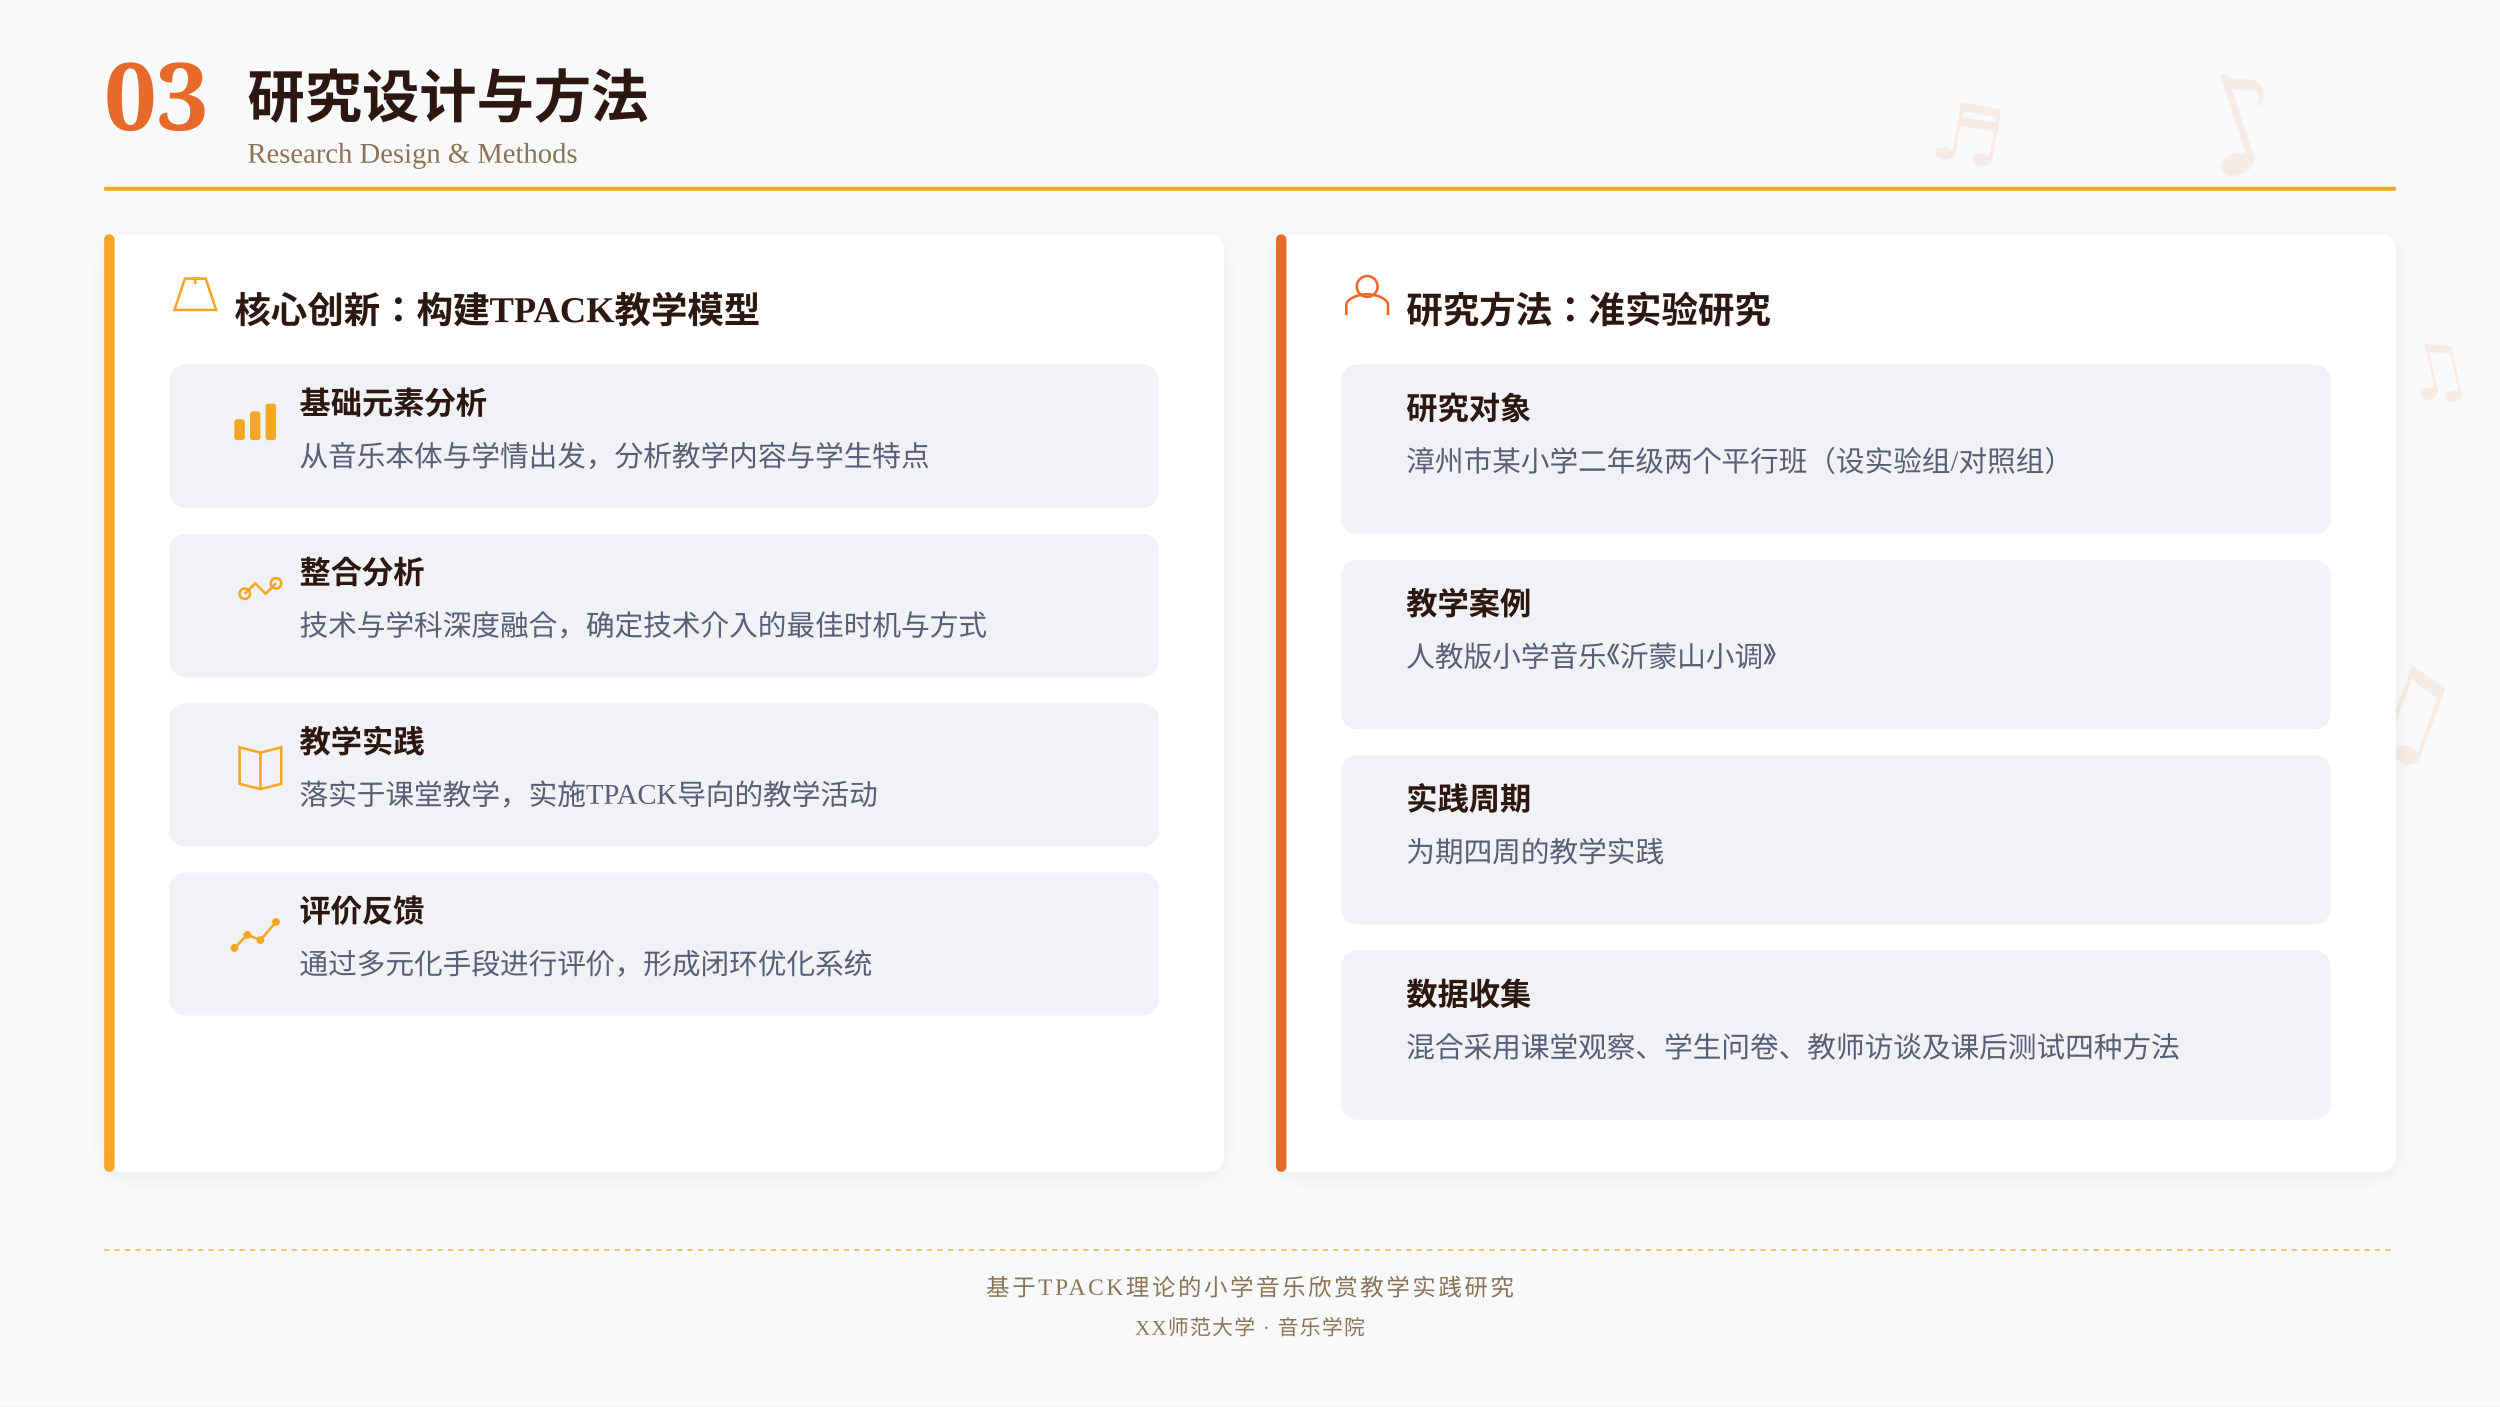
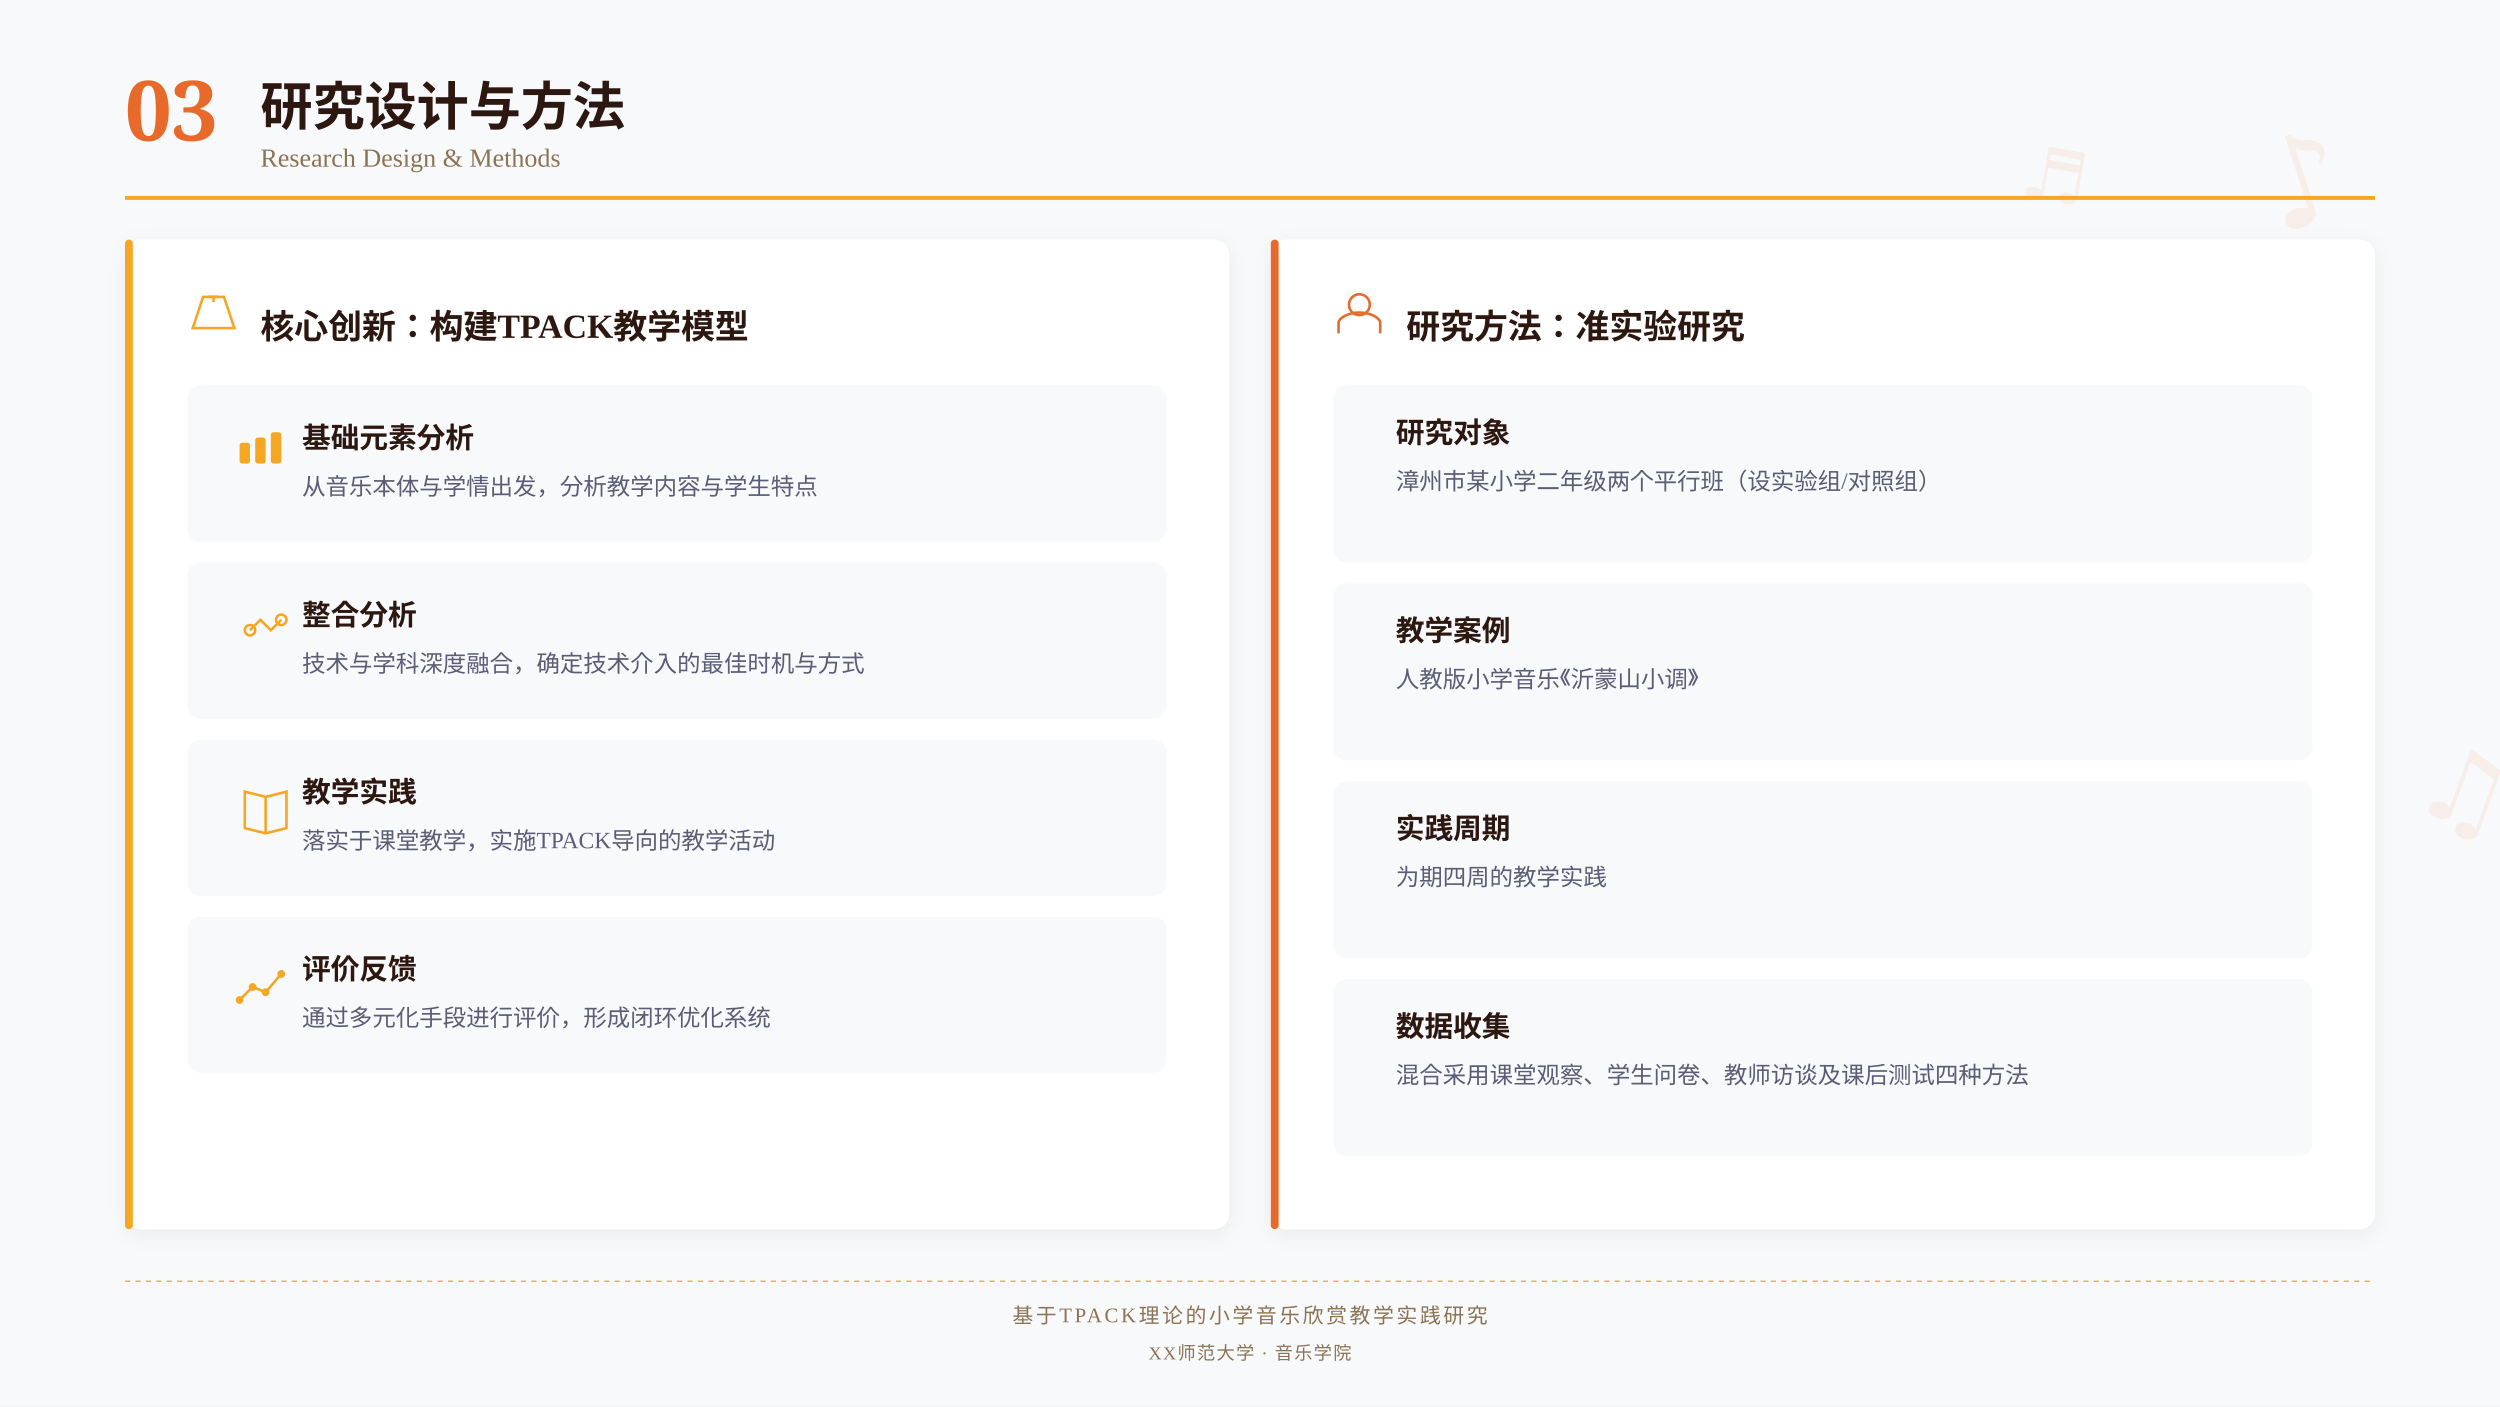
<svg xmlns="http://www.w3.org/2000/svg" viewBox="0 0 1920 1080" width="1920" height="1080">
  <defs>
    <filter id="cardShadow">
      <feDropShadow dx="0" dy="4" stdDeviation="8" flood-opacity="0.06" />
    </filter>
    <linearGradient id="practiceGrad" x1="0%" y1="0%" x2="100%" y2="100%">
      <stop offset="0%" style="stop-color:#E86A2A;stop-opacity:1" />
      <stop offset="100%" style="stop-color:#D35400;stop-opacity:1" />
    </linearGradient>
  </defs>
  <rect width="1920" height="1080" fill="#F8F9FA" />
-   <g opacity="0.10" fill="#E86A2A">
-     <g transform="translate(1700, 140) rotate(-18)">
-       <text font-size="105" font-family="serif">♪</text>
+   <g opacity="0.08" fill="#E86A2A">
+     <g transform="translate(1750, 180) rotate(-18)">
+       <text font-size="96" font-family="serif">♪</text>
    </g>
-     <g transform="translate(1800, 560) rotate(20)">
-       <text font-size="88" font-family="serif">♫</text>
+     <g transform="translate(1850, 620) rotate(20)">
+       <text font-size="80" font-family="serif">♫</text>
    </g>
-     <g transform="translate(110, 700) rotate(-25)">
-       <text font-size="82" font-family="serif">♩</text>
+     <g transform="translate(120, 750) rotate(-25)">
+       <text font-size="72" font-family="serif">♩</text>
    </g>
-     <g transform="translate(1480, 120) rotate(10)">
-       <text font-size="62" font-family="serif">♬</text>
+     <g transform="translate(1550, 150) rotate(10)">
+       <text font-size="56" font-family="serif">♬</text>
    </g>
-     <g transform="translate(1720, 800) rotate(-18)">
-       <text font-size="72" font-family="serif">♪</text>
+     <g transform="translate(1780, 850) rotate(-18)">
+       <text font-size="64" font-family="serif">♪</text>
    </g>
-     <g transform="translate(210, 210) rotate(16)">
-       <text font-size="52" font-family="serif">♫</text>
-     </g>
-     <g transform="translate(1580, 360) rotate(-28)">
-       <text font-size="48" font-family="serif">♩</text>
-     </g>
-     <g transform="translate(130, 410) rotate(26)">
-       <text font-size="44" font-family="serif">♬</text>
-     </g>
-     <g transform="translate(1850, 310) rotate(-12)">
-       <text font-size="58" font-family="serif">♫</text>
-     </g>
-     <g transform="translate(310, 860) rotate(20)">
-       <text font-size="42" font-family="serif">♪</text>
+     <g transform="translate(240, 240) rotate(16)">
+       <text font-size="48" font-family="serif">♫</text>
    </g>
  </g>
-   <text x="80" y="100" font-size="72" fill="#E86A2A" font-family="'Noto Serif SC', serif" font-weight="700">03</text>
-   <text x="190" y="90" font-size="44" fill="#2C1810" font-family="'Noto Serif SC', serif" font-weight="600">研究设计与方法</text>
-   <text x="190" y="125" font-size="22" fill="#8B7355">Research Design &amp; Methods</text>
-   <line x1="80" y1="145" x2="1840" y2="145" stroke="#F5A623" stroke-width="3" />
-   <rect x="80" y="180" width="860" height="720" rx="12" fill="#FFFFFF" filter="url(#cardShadow)" />
-   <rect x="80" y="180" width="8" height="720" rx="4" fill="#F5A623" />
-   <g transform="translate(130, 210)">
+   <text x="96" y="108" font-size="64" fill="#E86A2A" font-family="'Noto Serif SC', serif" font-weight="700">03</text>
+   <text x="200" y="96" font-size="40" fill="#2C1810" font-family="'Noto Serif SC', serif" font-weight="600">研究设计与方法</text>
+   <text x="200" y="128" font-size="20" fill="#8B7355">Research Design &amp; Methods</text>
+   <line x1="96" y1="152" x2="1824" y2="152" stroke="#F5A623" stroke-width="3" />
+   <rect x="96" y="184" width="848" height="760" rx="12" fill="#FFFFFF" filter="url(#cardShadow)" />
+   <rect x="96" y="184" width="6" height="760" rx="3" fill="#F5A623" />
+   <g transform="translate(144, 224)">
    <path d="M12 4 L28 4 L36 28 L4 28 Z" fill="none" stroke="#F5A623" stroke-width="2" />
    <line x1="16" y1="4" x2="24" y2="4" stroke="#F5A623" stroke-width="2" />
    <line x1="20" y1="4" x2="20" y2="8" stroke="#F5A623" stroke-width="2" />
  </g>
-   <text x="180" y="248" font-size="28" fill="#2C1810" font-weight="600">核心创新：构建TPACK教学模型</text>
-   <rect x="130" y="280" width="760" height="110" rx="12" fill="#F0F2F5" />
-   <g transform="translate(180, 310)">
-     <rect x="0" y="12" width="8" height="16" rx="2" fill="#F5A623" />
-     <rect x="12" y="6" width="8" height="22" rx="2" fill="#F5A623" />
-     <rect x="24" y="0" width="8" height="28" rx="2" fill="#F5A623" />
+   <text x="200" y="260" font-size="26" fill="#2C1810" font-weight="600">核心创新：构建TPACK教学模型</text>
+   <rect x="144" y="296" width="752" height="120" rx="10" fill="#F8F9FA" />
+   <g transform="translate(184, 332)">
+     <rect x="0" y="8" width="8" height="16" rx="2" fill="#F5A623" />
+     <rect x="12" y="4" width="8" height="20" rx="2" fill="#F5A623" />
+     <rect x="24" y="0" width="8" height="24" rx="2" fill="#F5A623" />
  </g>
-   <text x="230" y="318" font-size="24" fill="#2C1810" font-weight="600">基础元素分析</text>
-   <text x="230" y="358" font-size="22" fill="#5A5D75">从音乐本体与学情出发，分析教学内容与学生特点</text>
-   <rect x="130" y="410" width="760" height="110" rx="12" fill="#F0F2F5" />
-   <g transform="translate(180, 440)">
+   <text x="232" y="344" font-size="22" fill="#2C1810" font-weight="600">基础元素分析</text>
+   <text x="232" y="380" font-size="18" fill="#5A5D75">从音乐本体与学情出发，分析教学内容与学生特点</text>
+   <rect x="144" y="432" width="752" height="120" rx="10" fill="#F8F9FA" />
+   <g transform="translate(184, 468)">
    <path d="M8 16 L16 8 L24 16 L32 8" fill="none" stroke="#F5A623" stroke-width="2" />
    <circle cx="8" cy="16" r="4" fill="none" stroke="#F5A623" stroke-width="2" />
    <circle cx="32" cy="8" r="4" fill="none" stroke="#F5A623" stroke-width="2" />
  </g>
-   <text x="230" y="448" font-size="24" fill="#2C1810" font-weight="600">整合分析</text>
-   <text x="230" y="488" font-size="22" fill="#5A5D75">技术与学科深度融合，确定技术介入的最佳时机与方式</text>
-   <rect x="130" y="540" width="760" height="110" rx="12" fill="#F0F2F5" />
-   <g transform="translate(180, 570)">
+   <text x="232" y="480" font-size="22" fill="#2C1810" font-weight="600">整合分析</text>
+   <text x="232" y="516" font-size="18" fill="#5A5D75">技术与学科深度融合，确定技术介入的最佳时机与方式</text>
+   <rect x="144" y="568" width="752" height="120" rx="10" fill="#F8F9FA" />
+   <g transform="translate(184, 604)">
    <path d="M4 4 L20 8 L36 4 L36 32 L20 36 L4 32 Z" fill="none" stroke="#F5A623" stroke-width="2" />
    <line x1="20" y1="8" x2="20" y2="36" stroke="#F5A623" stroke-width="2" />
  </g>
-   <text x="230" y="578" font-size="24" fill="#2C1810" font-weight="600">教学实践</text>
-   <text x="230" y="618" font-size="22" fill="#5A5D75">落实于课堂教学，实施TPACK导向的教学活动</text>
-   <rect x="130" y="670" width="760" height="110" rx="12" fill="#F0F2F5" />
-   <g transform="translate(180, 700)">
+   <text x="232" y="616" font-size="22" fill="#2C1810" font-weight="600">教学实践</text>
+   <text x="232" y="652" font-size="18" fill="#5A5D75">落实于课堂教学，实施TPACK导向的教学活动</text>
+   <rect x="144" y="704" width="752" height="120" rx="10" fill="#F8F9FA" />
+   <g transform="translate(184, 740)">
    <polyline points="0,28 10,18 20,22 32,8" fill="none" stroke="#F5A623" stroke-width="2" />
    <circle cx="0" cy="28" r="3" fill="#F5A623" />
    <circle cx="10" cy="18" r="3" fill="#F5A623" />
    <circle cx="20" cy="22" r="3" fill="#F5A623" />
    <circle cx="32" cy="8" r="3" fill="#F5A623" />
  </g>
-   <text x="230" y="708" font-size="24" fill="#2C1810" font-weight="600">评价反馈</text>
-   <text x="230" y="748" font-size="22" fill="#5A5D75">通过多元化手段进行评价，形成闭环优化系统</text>
-   <rect x="980" y="180" width="860" height="720" rx="12" fill="#FFFFFF" filter="url(#cardShadow)" />
-   <rect x="980" y="180" width="8" height="720" rx="4" fill="#E86A2A" />
-   <g transform="translate(1030, 210)">
+   <text x="232" y="752" font-size="22" fill="#2C1810" font-weight="600">评价反馈</text>
+   <text x="232" y="788" font-size="18" fill="#5A5D75">通过多元化手段进行评价，形成闭环优化系统</text>
+   <rect x="976" y="184" width="848" height="760" rx="12" fill="#FFFFFF" filter="url(#cardShadow)" />
+   <rect x="976" y="184" width="6" height="760" rx="3" fill="#E86A2A" />
+   <g transform="translate(1024, 224)">
    <circle cx="20" cy="10" r="8" fill="none" stroke="#E86A2A" stroke-width="2" />
    <path d="M4 32 L4 24 C4 20 12 16 20 16 C28 16 36 20 36 24 L36 32" fill="none" stroke="#E86A2A" stroke-width="2" />
  </g>
-   <text x="1080" y="248" font-size="28" fill="#2C1810" font-weight="600">研究方法：准实验研究</text>
-   <rect x="1030" y="280" width="760" height="130" rx="12" fill="#F0F2F5" />
-   <text x="1080" y="322" font-size="24" fill="#2C1810" font-weight="600">研究对象</text>
-   <text x="1080" y="362" font-size="22" fill="#5A5D75">漳州市某小学二年级两个平行班（设实验组/对照组）</text>
-   <rect x="1030" y="430" width="760" height="130" rx="12" fill="#F0F2F5" />
-   <text x="1080" y="472" font-size="24" fill="#2C1810" font-weight="600">教学案例</text>
-   <text x="1080" y="512" font-size="22" fill="#5A5D75">人教版小学音乐《沂蒙山小调》</text>
-   <rect x="1030" y="580" width="760" height="130" rx="12" fill="#F0F2F5" />
-   <text x="1080" y="622" font-size="24" fill="#2C1810" font-weight="600">实践周期</text>
-   <text x="1080" y="662" font-size="22" fill="#5A5D75">为期四周的教学实践</text>
-   <rect x="1030" y="730" width="760" height="130" rx="12" fill="#F0F2F5" />
-   <text x="1080" y="772" font-size="24" fill="#2C1810" font-weight="600">数据收集</text>
-   <text x="1080" y="812" font-size="22" fill="#5A5D75">混合采用课堂观察、学生问卷、教师访谈及课后测试四种方法</text>
-   <line x1="80" y1="960" x2="1840" y2="960" stroke="#F5A623" stroke-width="1" stroke-dasharray="4,4" />
-   <text x="960" y="995" font-size="18" text-anchor="middle" fill="#8B7355" letter-spacing="2">基于TPACK理论的小学音乐欣赏教学实践研究</text>
-   <text x="960" y="1025" font-size="16" text-anchor="middle" fill="#8B7355" letter-spacing="1">XX师范大学 · 音乐学院</text>
+   <text x="1080" y="260" font-size="26" fill="#2C1810" font-weight="600">研究方法：准实验研究</text>
+   <rect x="1024" y="296" width="752" height="136" rx="10" fill="#F8F9FA" />
+   <text x="1072" y="340" font-size="22" fill="#2C1810" font-weight="600">研究对象</text>
+   <text x="1072" y="376" font-size="18" fill="#5A5D75">漳州市某小学二年级两个平行班（设实验组/对照组）</text>
+   <rect x="1024" y="448" width="752" height="136" rx="10" fill="#F8F9FA" />
+   <text x="1072" y="492" font-size="22" fill="#2C1810" font-weight="600">教学案例</text>
+   <text x="1072" y="528" font-size="18" fill="#5A5D75">人教版小学音乐《沂蒙山小调》</text>
+   <rect x="1024" y="600" width="752" height="136" rx="10" fill="#F8F9FA" />
+   <text x="1072" y="644" font-size="22" fill="#2C1810" font-weight="600">实践周期</text>
+   <text x="1072" y="680" font-size="18" fill="#5A5D75">为期四周的教学实践</text>
+   <rect x="1024" y="752" width="752" height="136" rx="10" fill="#F8F9FA" />
+   <text x="1072" y="796" font-size="22" fill="#2C1810" font-weight="600">数据收集</text>
+   <text x="1072" y="832" font-size="18" fill="#5A5D75">混合采用课堂观察、学生问卷、教师访谈及课后测试四种方法</text>
+   <line x1="96" y1="984" x2="1824" y2="984" stroke="#F5A623" stroke-width="1" stroke-dasharray="4,4" />
+   <text x="960" y="1016" font-size="16" text-anchor="middle" fill="#8B7355" letter-spacing="2">基于TPACK理论的小学音乐欣赏教学实践研究</text>
+   <text x="960" y="1044" font-size="14" text-anchor="middle" fill="#8B7355" letter-spacing="1">XX师范大学 · 音乐学院</text>
</svg>
